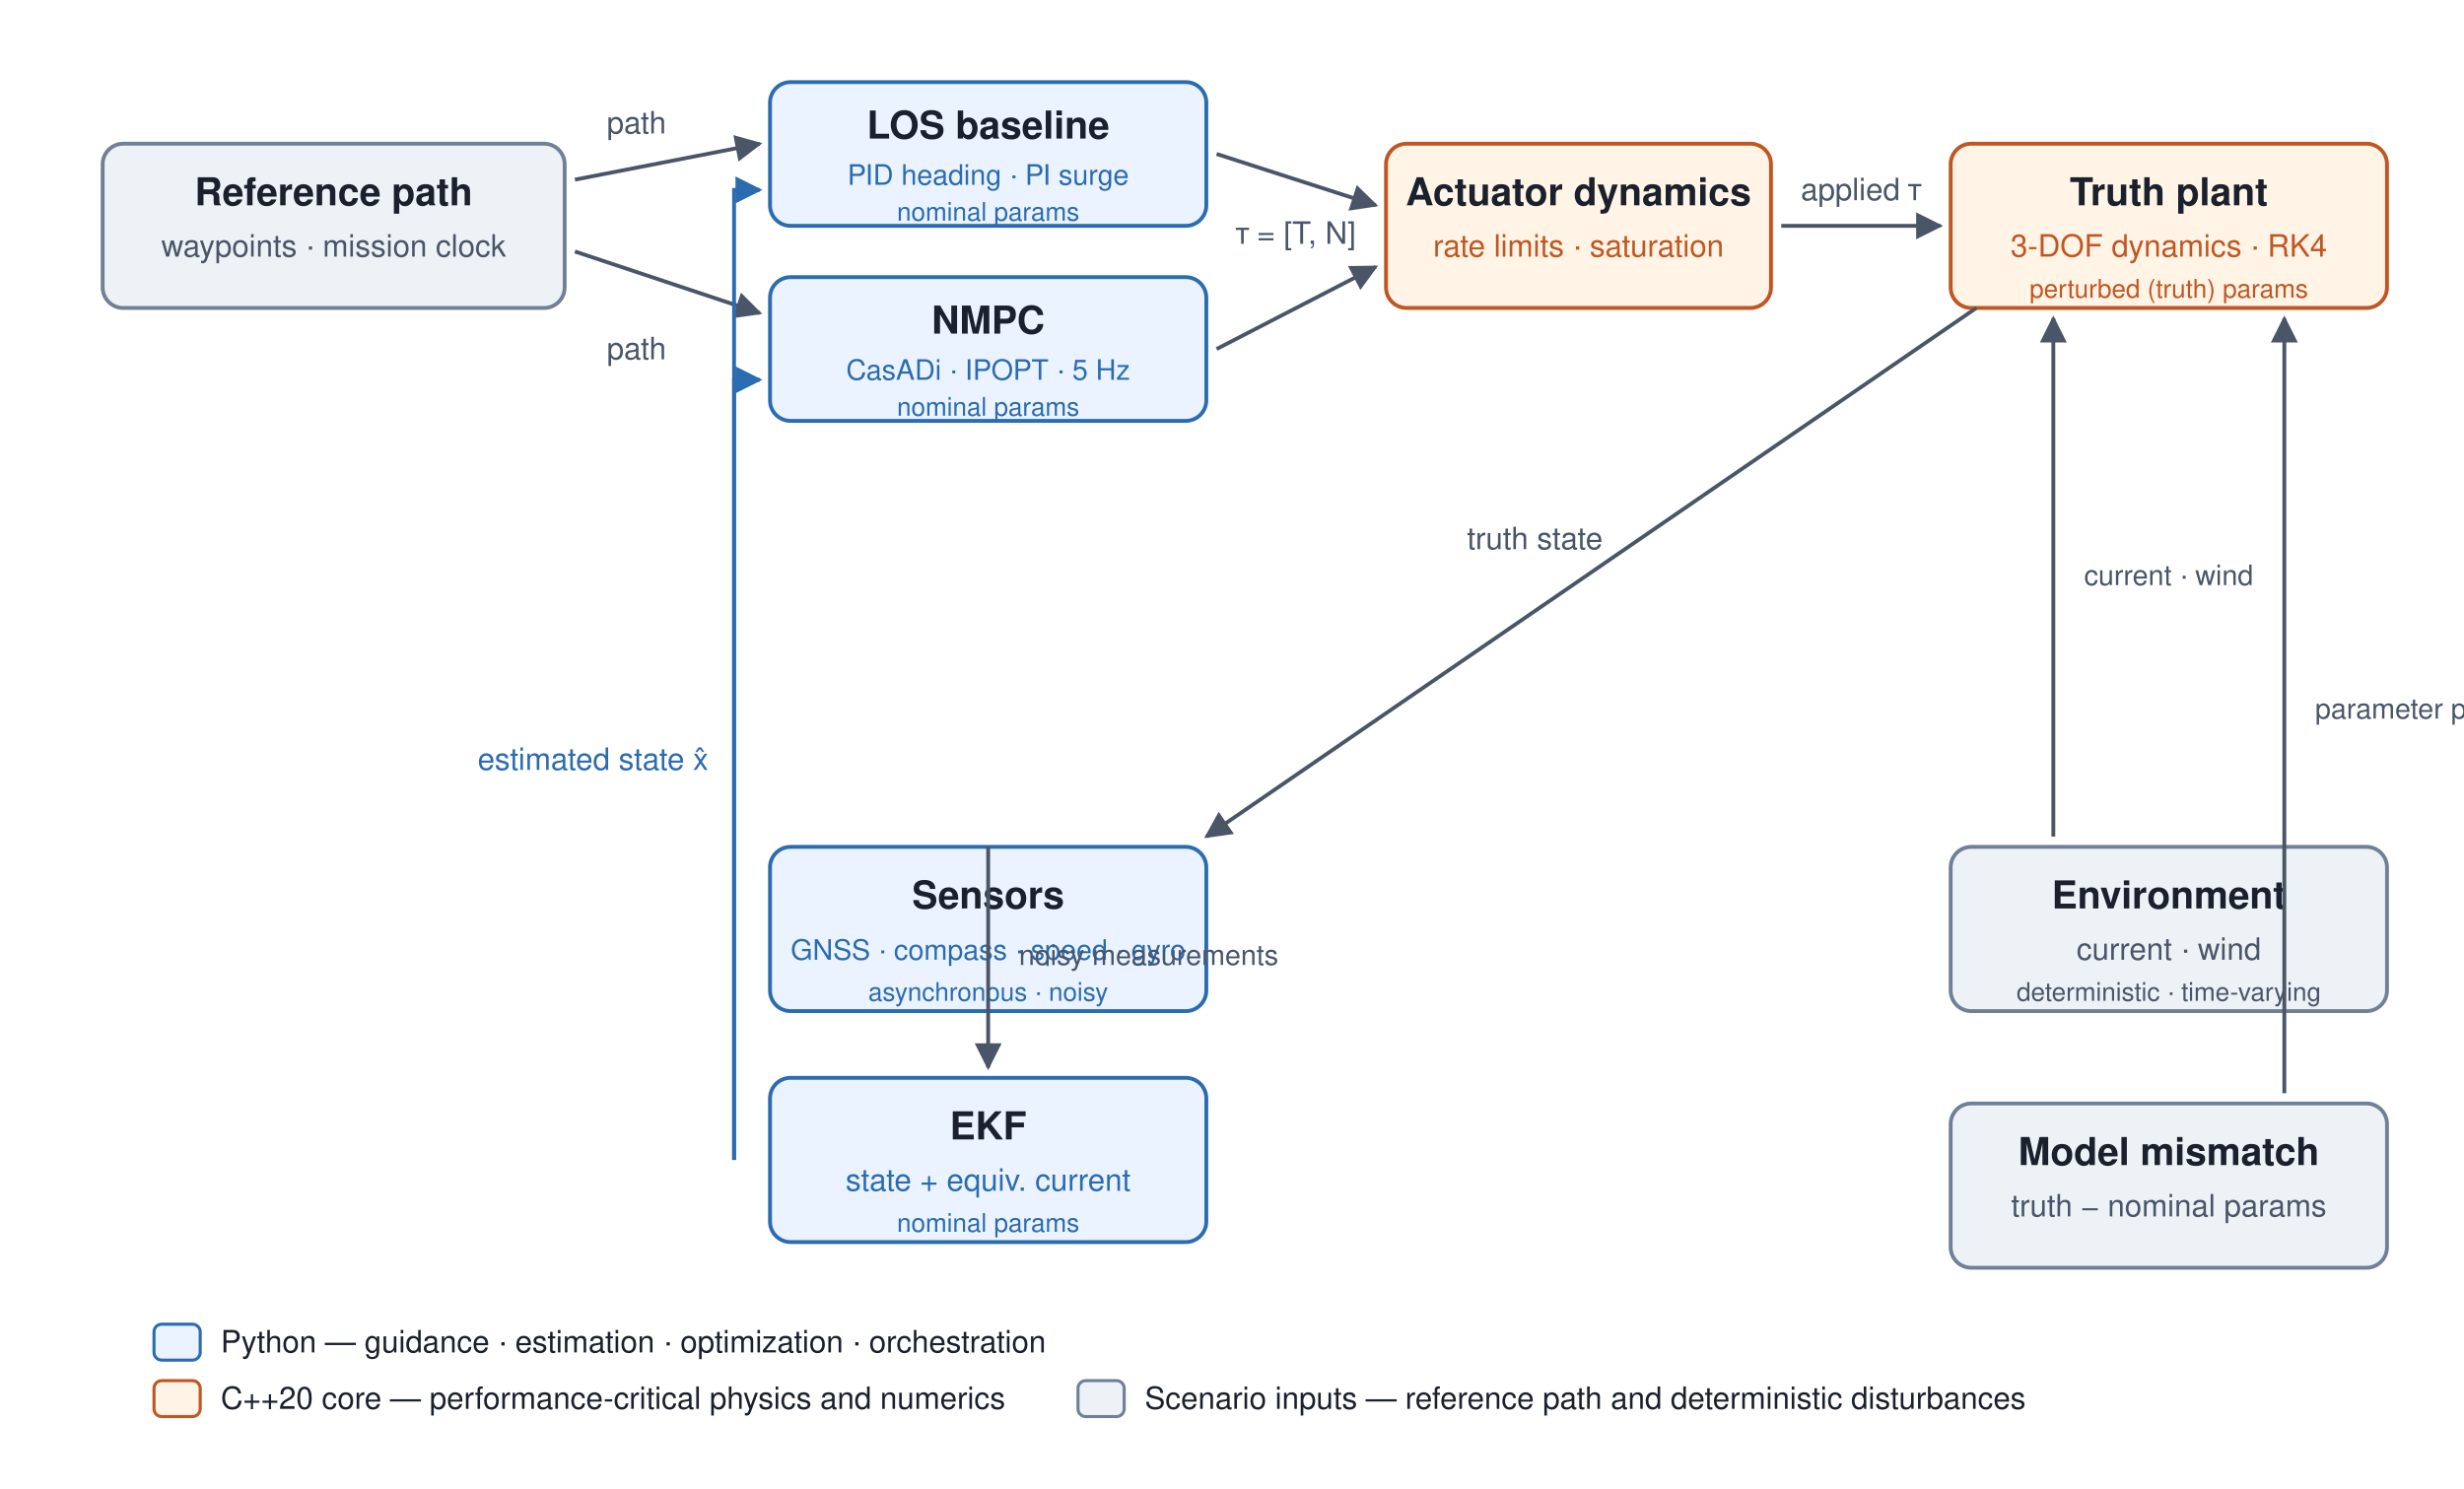
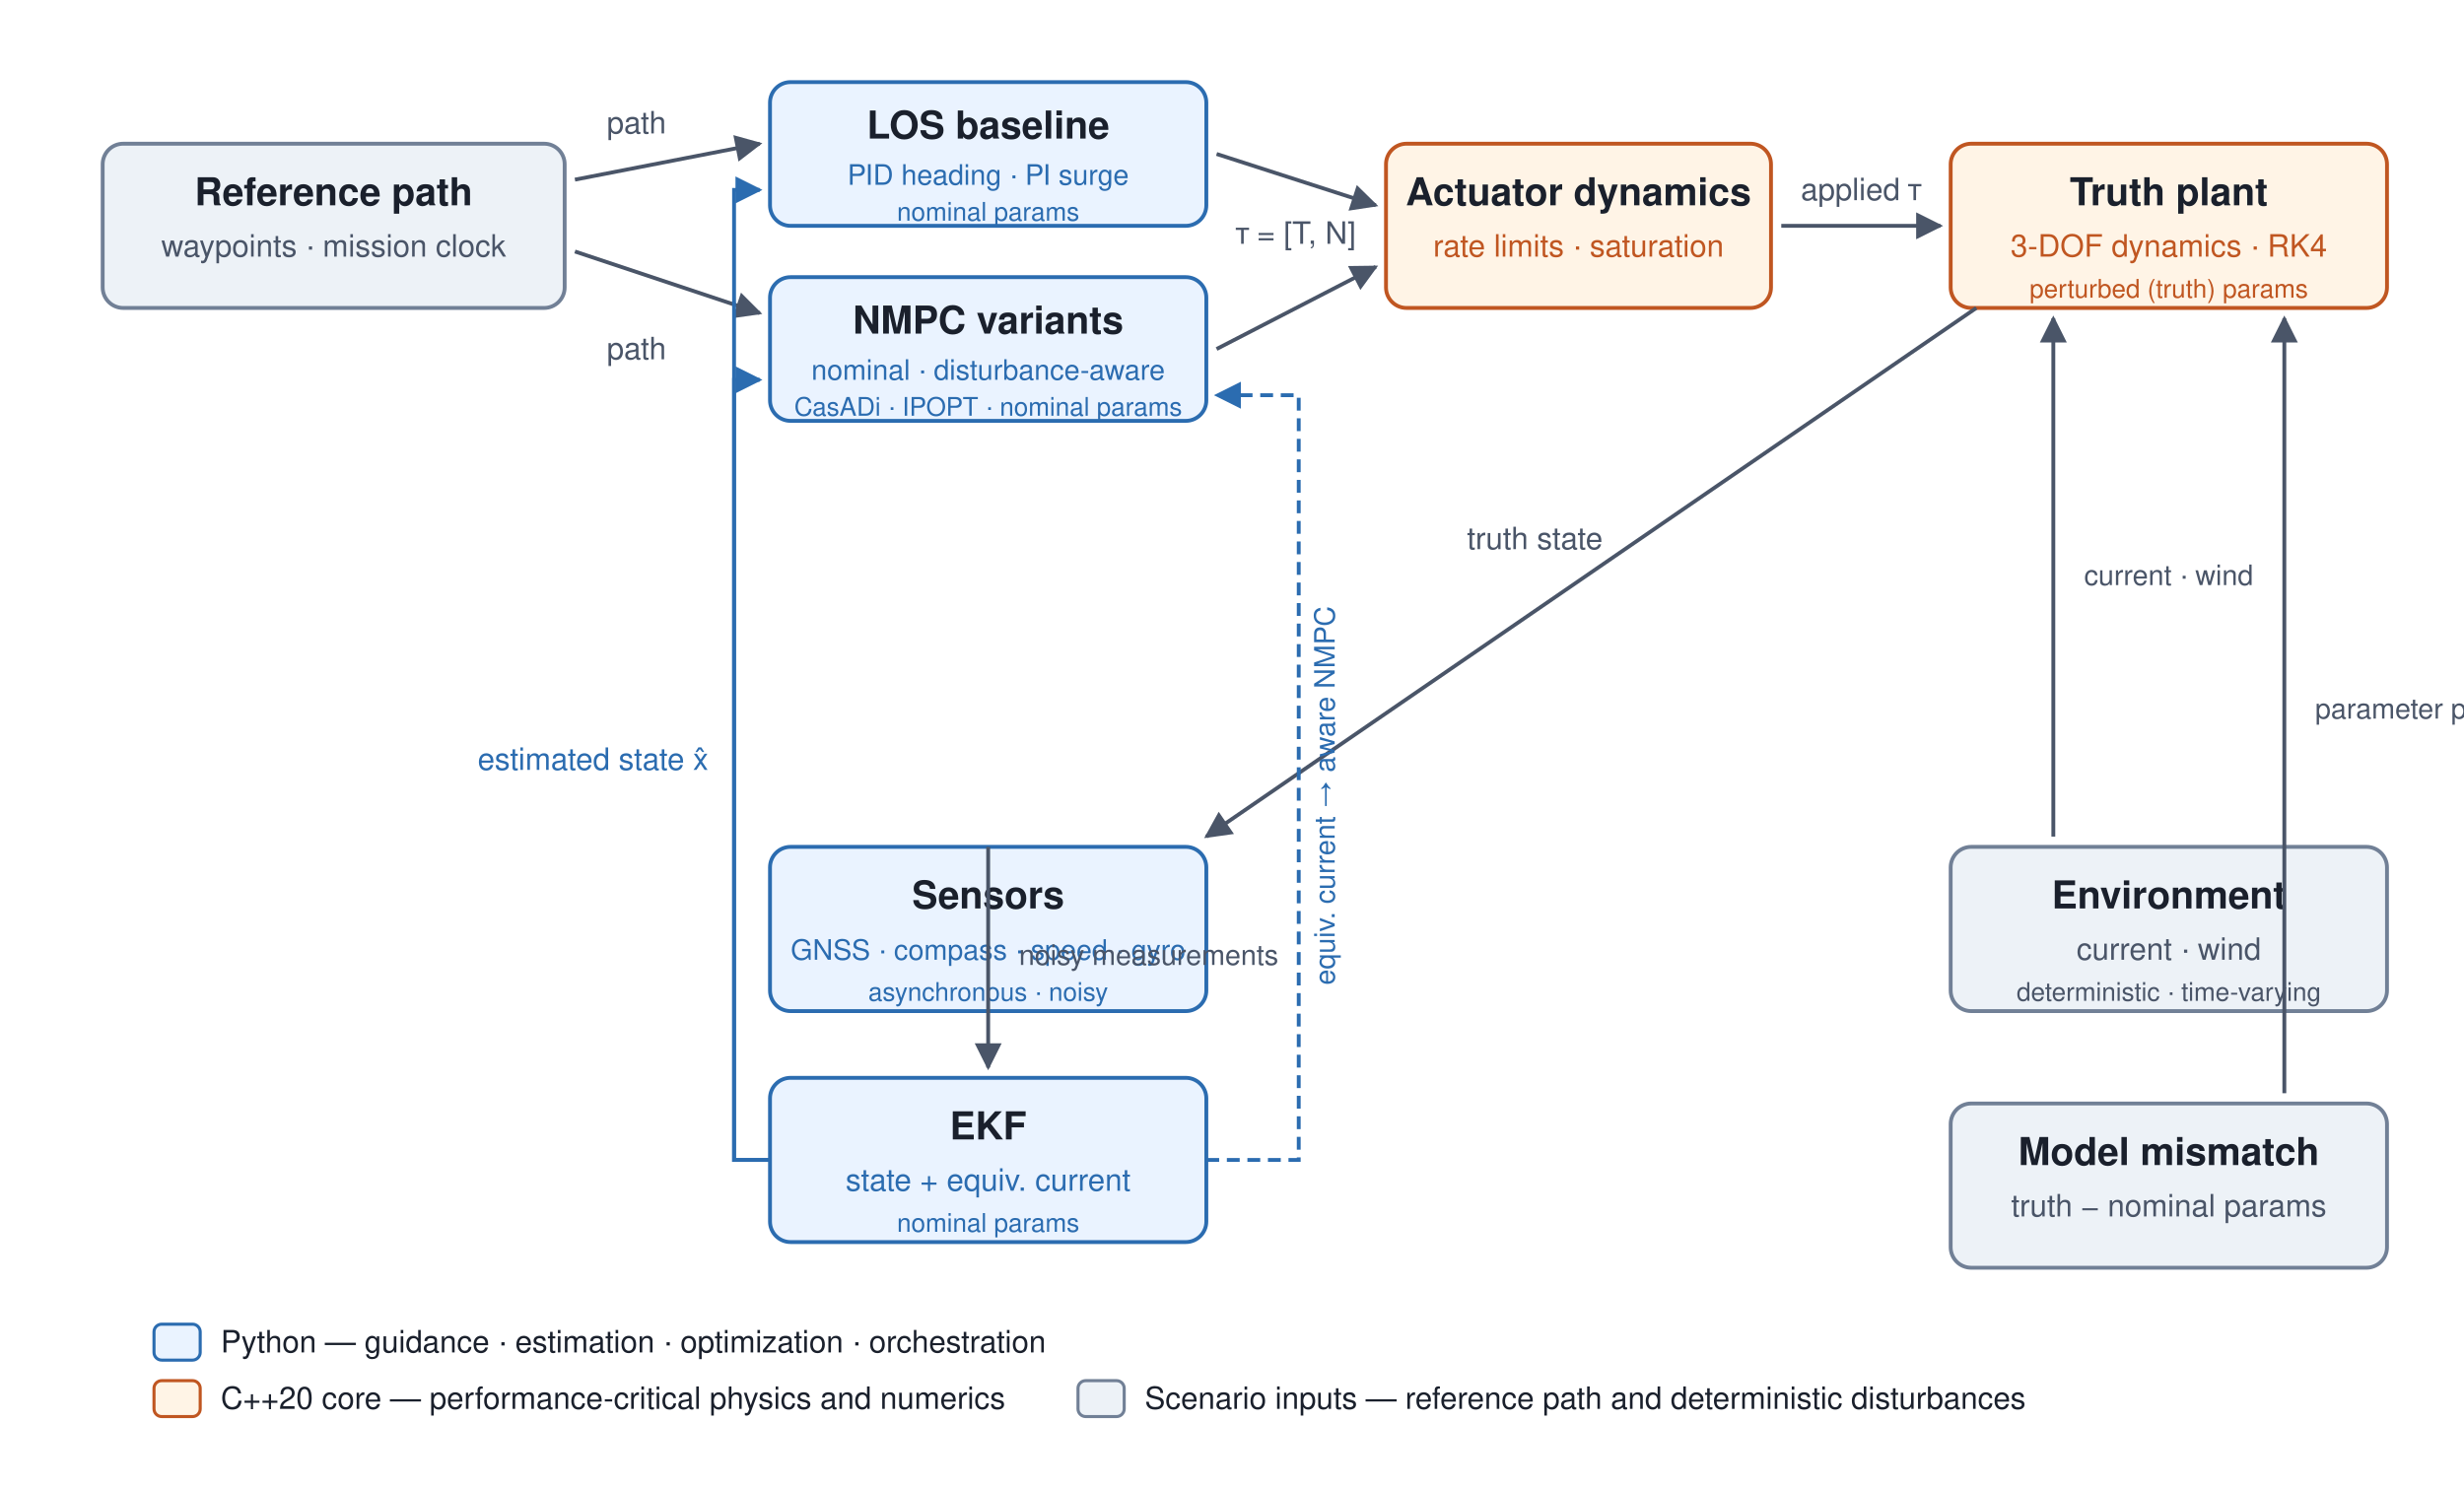
<svg xmlns="http://www.w3.org/2000/svg" viewBox="0 0 960 580" font-family="Helvetica, Arial, sans-serif">
  <defs>
    <marker id="arrow" viewBox="0 0 10 10" refX="9" refY="5" markerWidth="7" markerHeight="7" orient="auto-start-reverse">
      <path d="M 0 0 L 10 5 L 0 10 z" fill="#4a5568" />
    </marker>
    <marker id="arrow-blue" viewBox="0 0 10 10" refX="9" refY="5" markerWidth="7" markerHeight="7" orient="auto-start-reverse">
      <path d="M 0 0 L 10 5 L 0 10 z" fill="#2b6cb0" />
    </marker>
  </defs>
  <rect x="40" y="56" width="180" height="64" rx="8" fill="#edf2f7" stroke="#718096" stroke-width="1.5" />
  <text x="130" y="80" text-anchor="middle" font-size="15" font-weight="bold" fill="#1a202c">Reference path</text>
  <text x="130" y="100" text-anchor="middle" font-size="12" fill="#4a5568">waypoints · mission clock</text>
  <rect x="300" y="32" width="170" height="56" rx="8" fill="#eaf3ff" stroke="#2b6cb0" stroke-width="1.5" />
  <text x="385" y="54" text-anchor="middle" font-size="15" font-weight="bold" fill="#1a202c">LOS baseline</text>
  <text x="385" y="72" text-anchor="middle" font-size="11" fill="#2b6cb0">PID heading · PI surge</text>
  <text x="385" y="86" text-anchor="middle" font-size="10" fill="#2b6cb0">nominal params</text>
  <rect x="300" y="108" width="170" height="56" rx="8" fill="#eaf3ff" stroke="#2b6cb0" stroke-width="1.5" />
-   <text x="385" y="130" text-anchor="middle" font-size="15" font-weight="bold" fill="#1a202c">NMPC</text>
-   <text x="385" y="148" text-anchor="middle" font-size="11" fill="#2b6cb0">CasADi · IPOPT · 5 Hz</text>
-   <text x="385" y="162" text-anchor="middle" font-size="10" fill="#2b6cb0">nominal params</text>
+   <text x="385" y="130" text-anchor="middle" font-size="15" font-weight="bold" fill="#1a202c">NMPC variants</text>
+   <text x="385" y="148" text-anchor="middle" font-size="11" fill="#2b6cb0">nominal · disturbance-aware</text>
+   <text x="385" y="162" text-anchor="middle" font-size="10" fill="#2b6cb0">CasADi · IPOPT · nominal params</text>
  <rect x="540" y="56" width="150" height="64" rx="8" fill="#fff4e6" stroke="#c05621" stroke-width="1.5" />
  <text x="615" y="80" text-anchor="middle" font-size="15" font-weight="bold" fill="#1a202c">Actuator dynamics</text>
  <text x="615" y="100" text-anchor="middle" font-size="12" fill="#c05621">rate limits · saturation</text>
  <rect x="760" y="56" width="170" height="64" rx="8" fill="#fff4e6" stroke="#c05621" stroke-width="1.5" />
  <text x="845" y="80" text-anchor="middle" font-size="15" font-weight="bold" fill="#1a202c">Truth plant</text>
  <text x="845" y="100" text-anchor="middle" font-size="12" fill="#c05621">3-DOF dynamics · RK4</text>
  <text x="845" y="116" text-anchor="middle" font-size="10" fill="#c05621">perturbed (truth) params</text>
  <rect x="300" y="330" width="170" height="64" rx="8" fill="#eaf3ff" stroke="#2b6cb0" stroke-width="1.5" />
  <text x="385" y="354" text-anchor="middle" font-size="15" font-weight="bold" fill="#1a202c">Sensors</text>
  <text x="385" y="374" text-anchor="middle" font-size="11" fill="#2b6cb0">GNSS · compass · speed · gyro</text>
  <text x="385" y="390" text-anchor="middle" font-size="10" fill="#2b6cb0">asynchronous · noisy</text>
  <rect x="300" y="420" width="170" height="64" rx="8" fill="#eaf3ff" stroke="#2b6cb0" stroke-width="1.5" />
  <text x="385" y="444" text-anchor="middle" font-size="15" font-weight="bold" fill="#1a202c">EKF</text>
  <text x="385" y="464" text-anchor="middle" font-size="12" fill="#2b6cb0">state + equiv. current</text>
  <text x="385" y="480" text-anchor="middle" font-size="10" fill="#2b6cb0">nominal params</text>
  <rect x="760" y="330" width="170" height="64" rx="8" fill="#edf2f7" stroke="#718096" stroke-width="1.5" />
  <text x="845" y="354" text-anchor="middle" font-size="15" font-weight="bold" fill="#1a202c">Environment</text>
  <text x="845" y="374" text-anchor="middle" font-size="12" fill="#4a5568">current · wind</text>
  <text x="845" y="390" text-anchor="middle" font-size="10" fill="#4a5568">deterministic · time-varying</text>
  <rect x="760" y="430" width="170" height="64" rx="8" fill="#edf2f7" stroke="#718096" stroke-width="1.5" />
  <text x="845" y="454" text-anchor="middle" font-size="15" font-weight="bold" fill="#1a202c">Model mismatch</text>
  <text x="845" y="474" text-anchor="middle" font-size="12" fill="#4a5568">truth − nominal params</text>
  <line x1="224" y1="70" x2="296" y2="56" stroke="#4a5568" stroke-width="1.5" marker-end="url(#arrow)" />
  <text x="248" y="52" text-anchor="middle" font-size="12" fill="#4a5568">path</text>
  <line x1="224" y1="98" x2="296" y2="122" stroke="#4a5568" stroke-width="1.5" marker-end="url(#arrow)" />
  <text x="248" y="140" text-anchor="middle" font-size="12" fill="#4a5568">path</text>
  <line x1="474" y1="60" x2="536" y2="80" stroke="#4a5568" stroke-width="1.5" marker-end="url(#arrow)" />
  <line x1="474" y1="136" x2="536" y2="104" stroke="#4a5568" stroke-width="1.5" marker-end="url(#arrow)" />
  <text x="505" y="95" text-anchor="middle" font-size="12" fill="#4a5568">τ = [T, N]</text>
  <line x1="694" y1="88" x2="756" y2="88" stroke="#4a5568" stroke-width="1.5" marker-end="url(#arrow)" />
  <text x="725" y="78" text-anchor="middle" font-size="12" fill="#4a5568">applied τ</text>
  <line x1="800" y1="326" x2="800" y2="124" stroke="#4a5568" stroke-width="1.5" marker-end="url(#arrow)" />
  <text x="812" y="228" font-size="11" fill="#4a5568">current · wind</text>
  <line x1="890" y1="426" x2="890" y2="124" stroke="#4a5568" stroke-width="1.5" marker-end="url(#arrow)" />
  <text x="902" y="280" font-size="11" fill="#4a5568">parameter perturbation</text>
  <line x1="770" y1="120" x2="470" y2="326" stroke="#4a5568" stroke-width="1.5" marker-end="url(#arrow)" />
  <text x="598" y="214" text-anchor="middle" font-size="12" fill="#4a5568">truth state</text>
  <line x1="385" y1="330" x2="385" y2="416" stroke="#4a5568" stroke-width="1.5" marker-end="url(#arrow)" />
  <text x="397" y="376" font-size="11" fill="#4a5568">noisy measurements</text>
-   <path d="M 286 452 L 286 74 L 296 74" fill="none" stroke="#2b6cb0" stroke-width="1.5" marker-end="url(#arrow-blue)" />
-   <path d="M 286 452 L 286 148 L 296 148" fill="none" stroke="#2b6cb0" stroke-width="1.5" marker-end="url(#arrow-blue)" />
+   <path d="M 300 452 L 286 452 L 286 74 L 296 74" fill="none" stroke="#2b6cb0" stroke-width="1.5" marker-end="url(#arrow-blue)" />
+   <path d="M 300 452 L 286 452 L 286 148 L 296 148" fill="none" stroke="#2b6cb0" stroke-width="1.5" marker-end="url(#arrow-blue)" />
  <text x="276" y="300" text-anchor="end" font-size="12" fill="#2b6cb0">estimated state x̂</text>
+   <path d="M 470 452 L 506 452 L 506 154 L 474 154" fill="none" stroke="#2b6cb0" stroke-width="1.5" stroke-dasharray="5 3" marker-end="url(#arrow-blue)" />
+   <text x="520" y="310" text-anchor="middle" font-size="11" fill="#2b6cb0" transform="rotate(-90 520 310)">equiv. current → aware NMPC</text>
  <rect x="60" y="516" width="18" height="14" rx="3" fill="#eaf3ff" stroke="#2b6cb0" stroke-width="1.2" />
  <text x="86" y="527" font-size="12" fill="#1a202c">Python — guidance · estimation · optimization · orchestration</text>
  <rect x="60" y="538" width="18" height="14" rx="3" fill="#fff4e6" stroke="#c05621" stroke-width="1.2" />
  <text x="86" y="549" font-size="12" fill="#1a202c">C++20 core — performance-critical physics and numerics</text>
  <rect x="420" y="538" width="18" height="14" rx="3" fill="#edf2f7" stroke="#718096" stroke-width="1.2" />
  <text x="446" y="549" font-size="12" fill="#1a202c">Scenario inputs — reference path and deterministic disturbances</text>
</svg>
